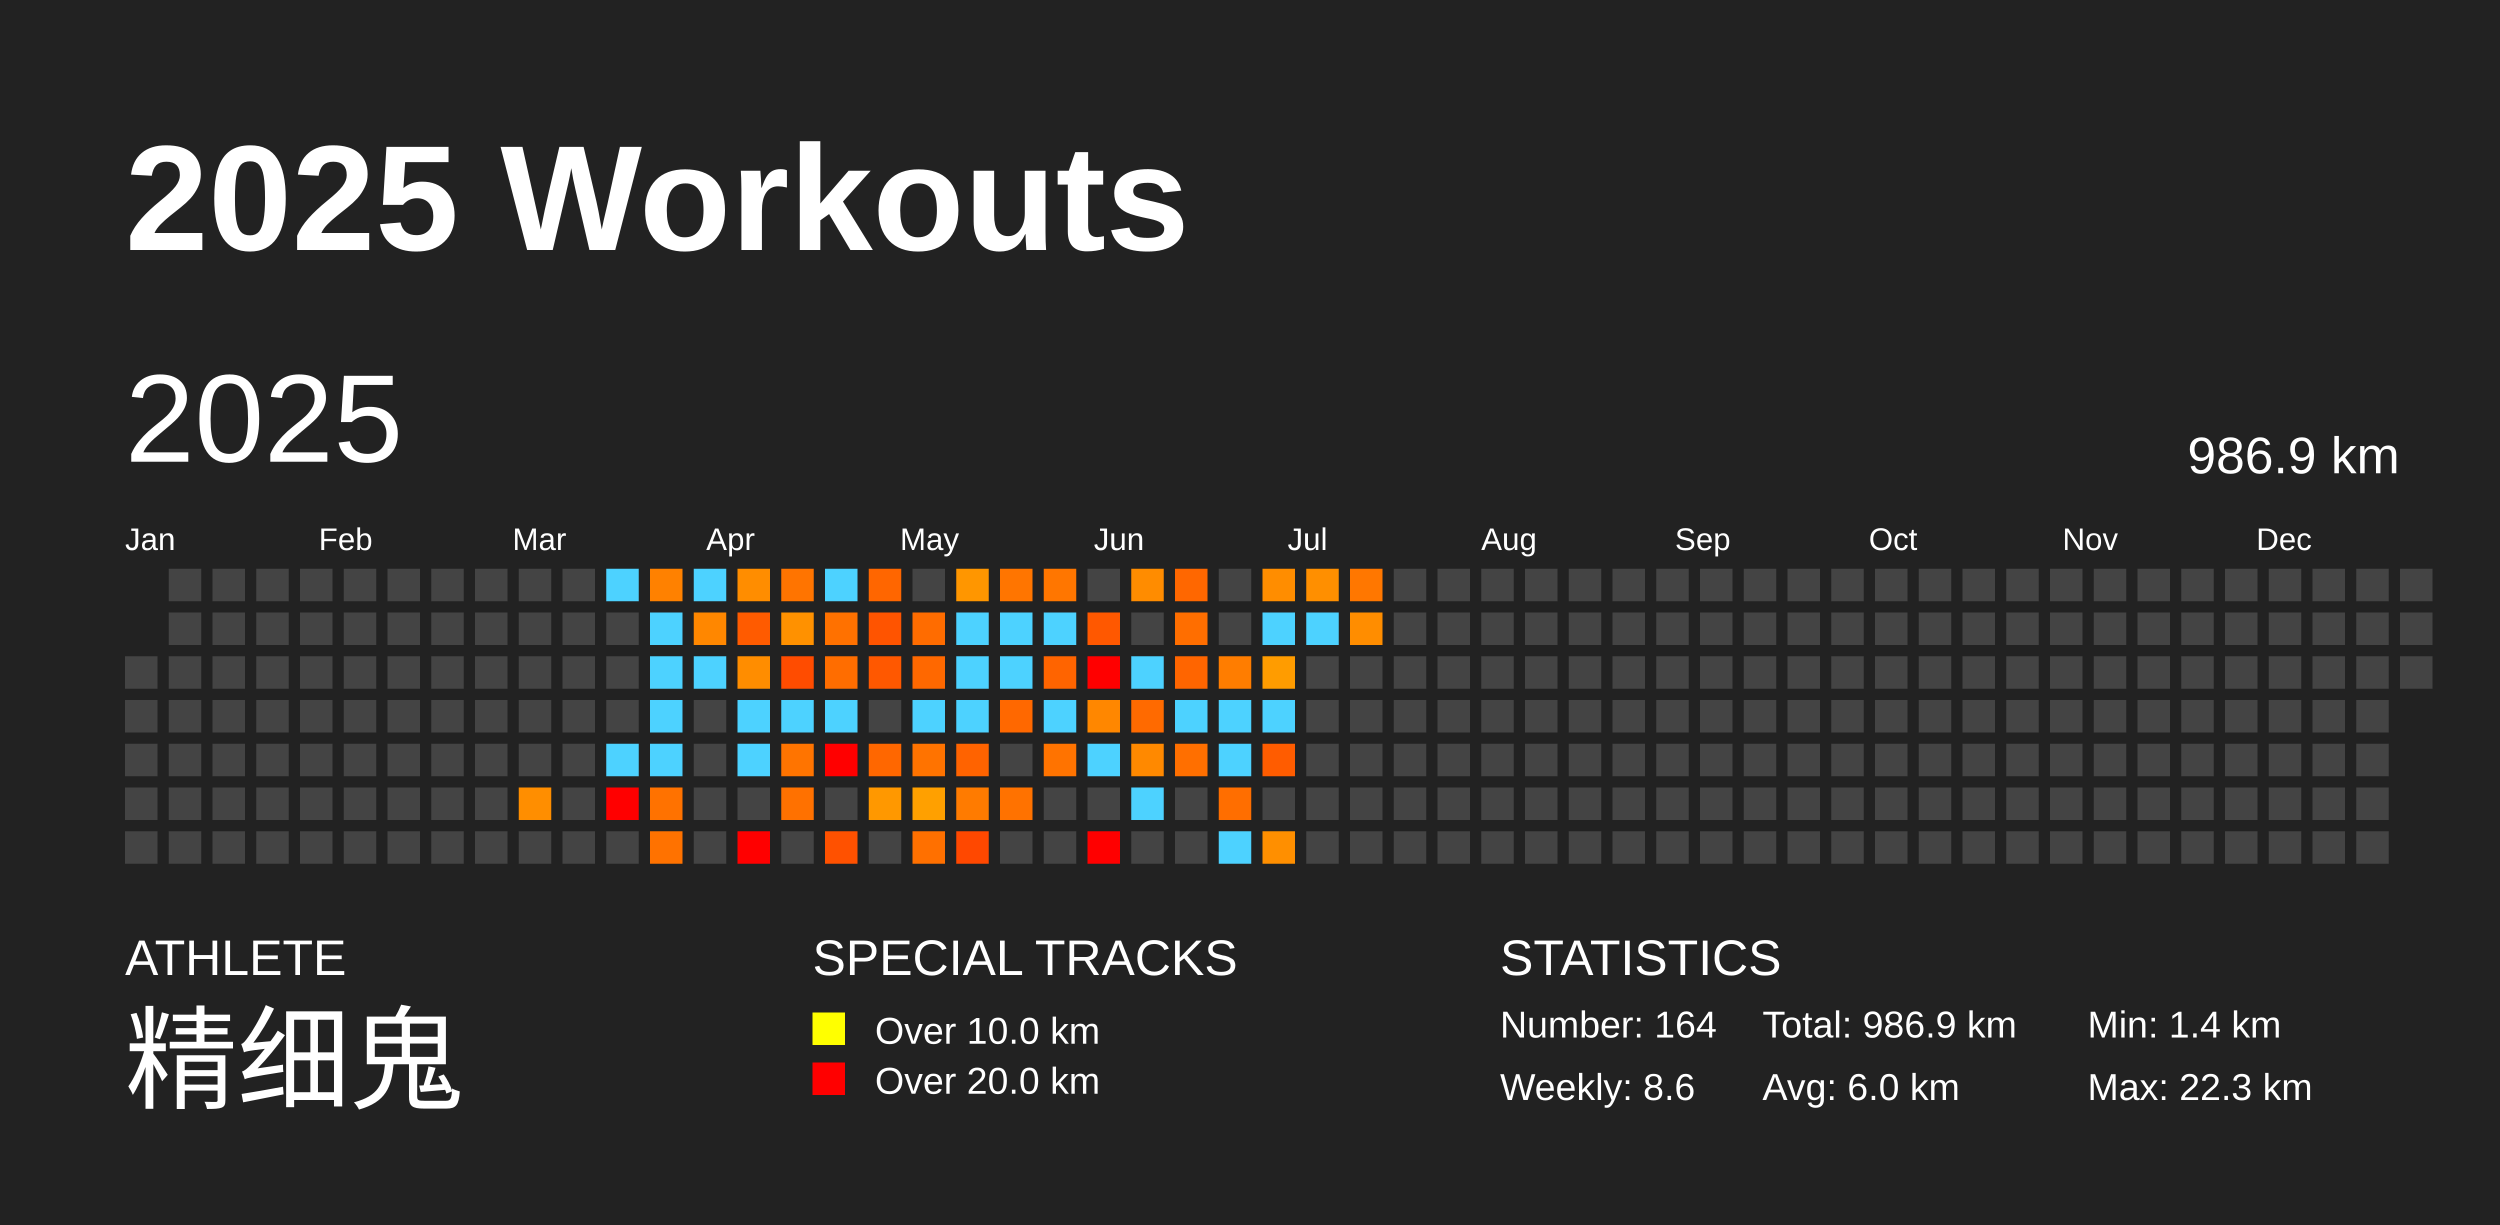
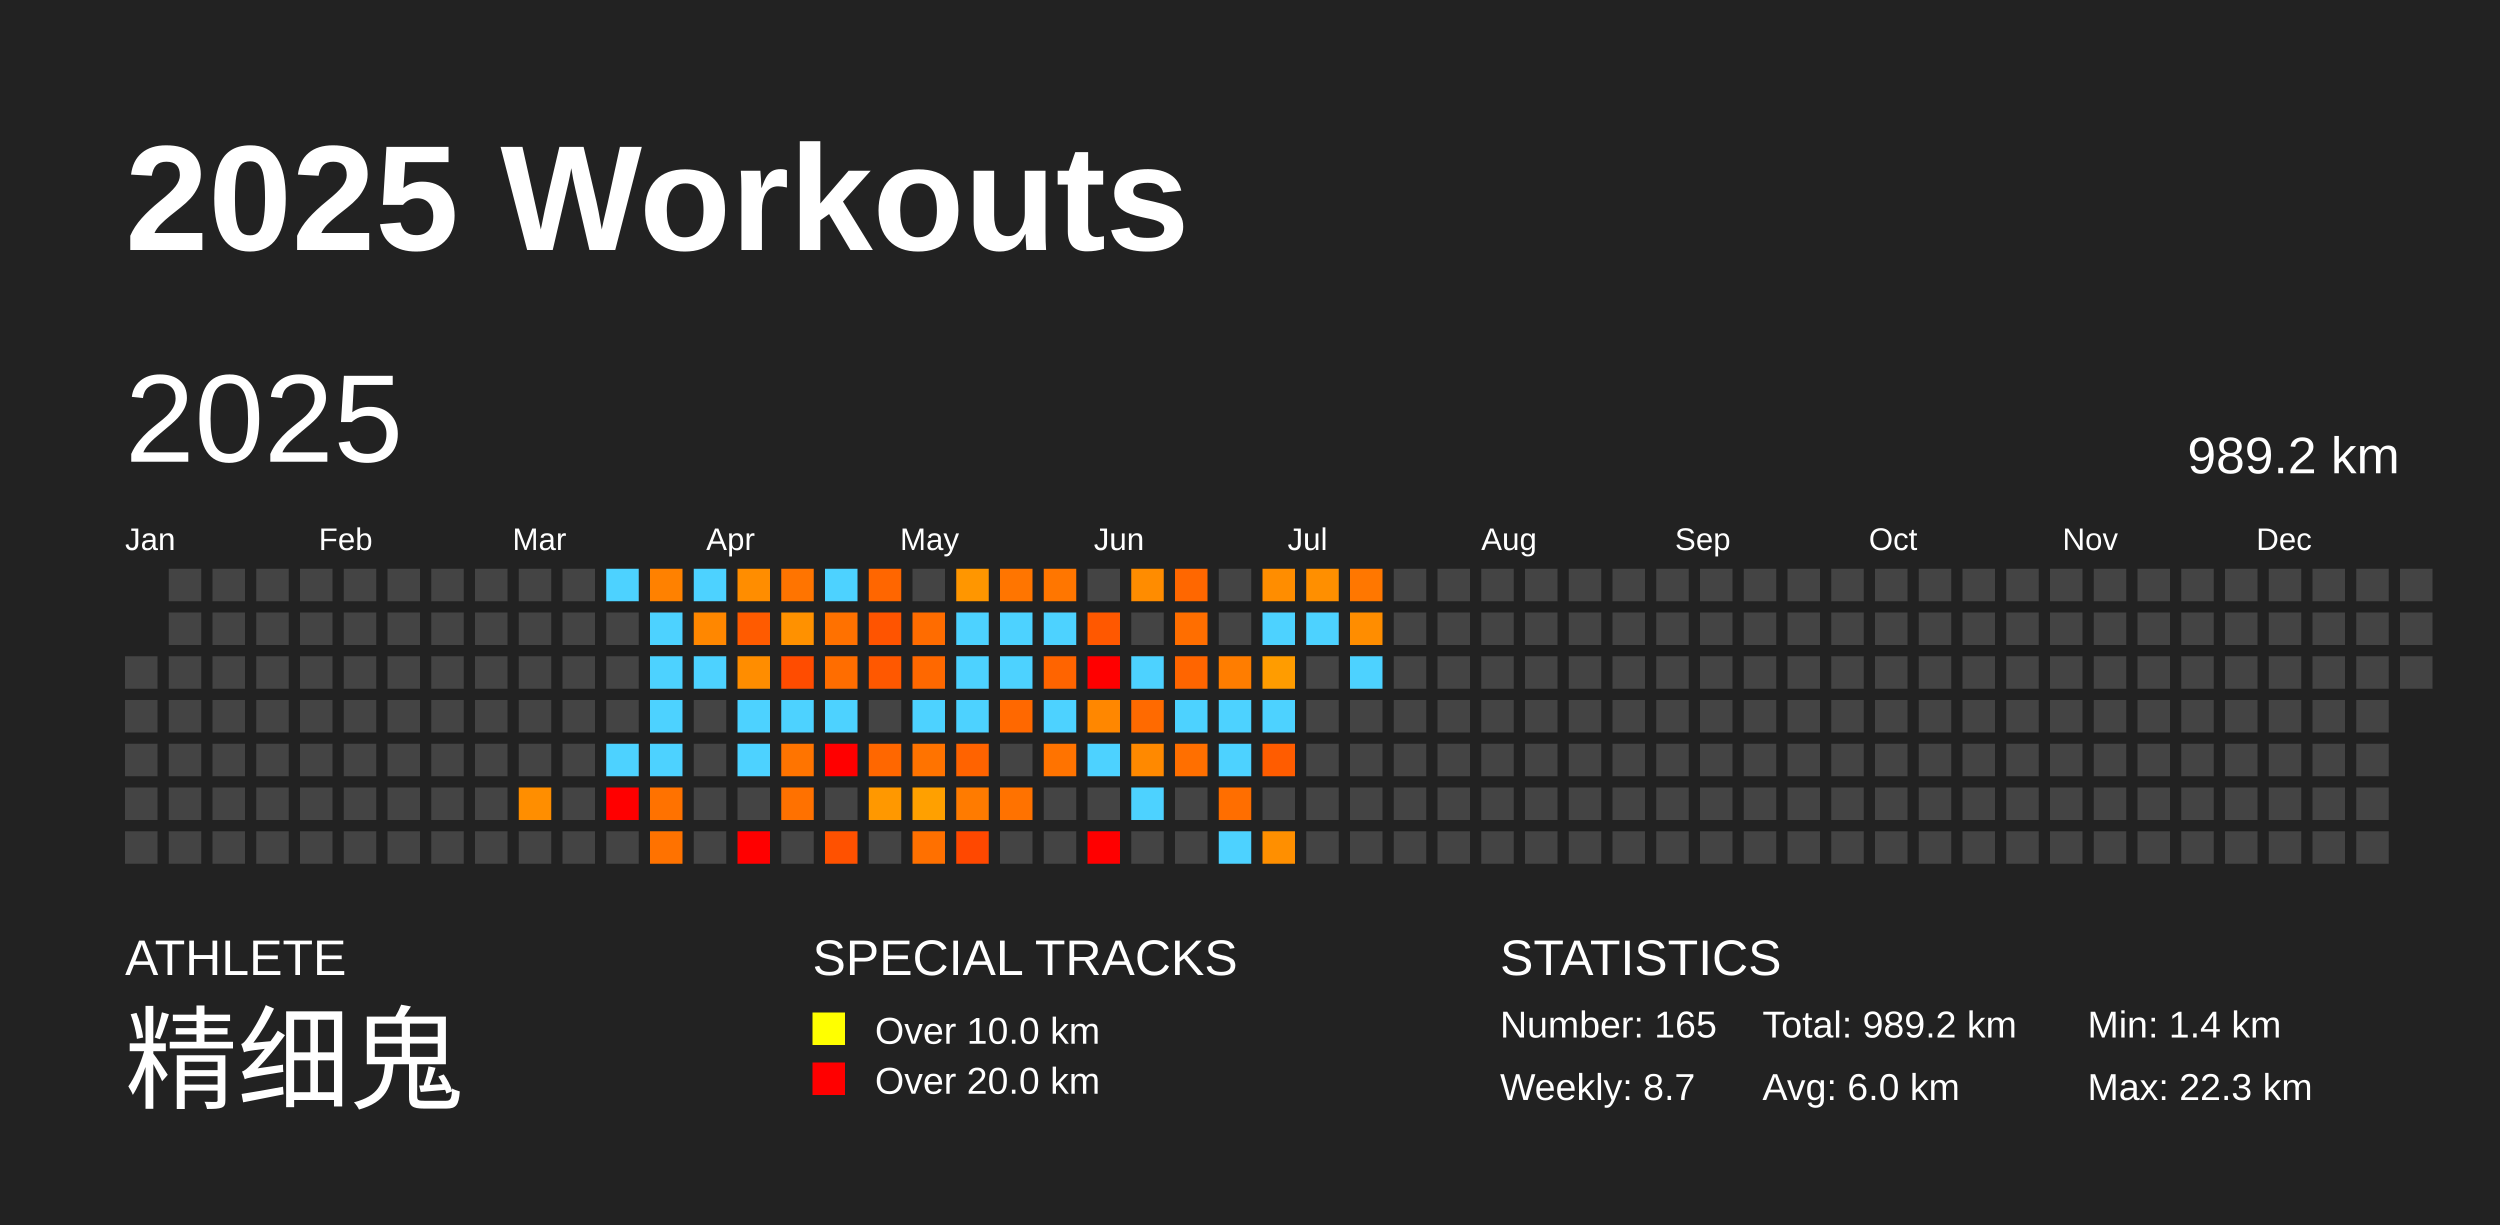
<svg xmlns="http://www.w3.org/2000/svg" baseProfile="full" height="98mm" version="1.1" viewBox="0,0,200,98" width="200mm">
  <defs />
  <rect fill="#222222" height="98" width="200" x="0" y="0" />
  <text fill="#FFFFFF" style="font-size:12px; font-family:Arial; font-weight:bold;" x="10" y="20">2025 Workouts</text>
  <text fill="#FFFFFF" style="font-size:4px; font-family:Arial" x="10" y="78">ATHLETE</text>
  <text fill="#FFFFFF" style="font-size:9px; font-family:Arial" x="10" y="88">精细鬼</text>
  <text fill="#FFFFFF" style="font-size:4px; font-family:Arial" x="65" y="78">SPECIAL TRACKS</text>
  <rect fill="yellow" height="2.6" width="2.6" x="65" y="81" />
  <text fill="#FFFFFF" style="font-size:3px; font-family:Arial" x="70" y="83.5">Over 10.0 km</text>
  <rect fill="red" height="2.6" width="2.6" x="65" y="85" />
  <text fill="#FFFFFF" style="font-size:3px; font-family:Arial" x="70" y="87.5">Over 20.0 km</text>
  <text fill="#FFFFFF" style="font-size:4px; font-family:Arial" x="120" y="78">STATISTICS</text>
-   <text fill="#FFFFFF" style="font-size:3px; font-family:Arial" x="120" y="83">Number: 164</text>
-   <text fill="#FFFFFF" style="font-size:3px; font-family:Arial" x="120" y="88">Weekly: 8.6</text>
-   <text fill="#FFFFFF" style="font-size:3px; font-family:Arial" x="141" y="83">Total: 986.9 km</text>
+   <text fill="#FFFFFF" style="font-size:3px; font-family:Arial" x="120" y="83">Number: 165</text>
+   <text fill="#FFFFFF" style="font-size:3px; font-family:Arial" x="120" y="88">Weekly: 8.7</text>
+   <text fill="#FFFFFF" style="font-size:3px; font-family:Arial" x="141" y="83">Total: 989.2 km</text>
  <text fill="#FFFFFF" style="font-size:3px; font-family:Arial" x="141" y="88">Avg: 6.0 km</text>
  <text fill="#FFFFFF" style="font-size:3px; font-family:Arial" x="167" y="83">Min: 1.4 km</text>
  <text fill="#FFFFFF" style="font-size:3px; font-family:Arial" x="167" y="88">Max: 22.3 km</text>
  <text dominant-baseline="hanging" fill="#FFFFFF" style="font-size:10.0px; font-family:Arial;" x="10" y="30">2025</text>
-   <text dominant-baseline="hanging" fill="#FFFFFF" style="font-size:4.125px; font-family:Arial;" x="175" y="35">986.9 km</text>
+   <text dominant-baseline="hanging" fill="#FFFFFF" style="font-size:4.125px; font-family:Arial;" x="175" y="35">989.2 km</text>
  <text fill="#FFFFFF" style="font-size:2.5px; font-family:Arial" x="10.0" y="44">Jan</text>
  <text fill="#FFFFFF" style="font-size:2.5px; font-family:Arial" x="25.5" y="44">Feb</text>
  <text fill="#FFFFFF" style="font-size:2.5px; font-family:Arial" x="41.0" y="44">Mar</text>
  <text fill="#FFFFFF" style="font-size:2.5px; font-family:Arial" x="56.5" y="44">Apr</text>
  <text fill="#FFFFFF" style="font-size:2.5px; font-family:Arial" x="72.0" y="44">May</text>
  <text fill="#FFFFFF" style="font-size:2.5px; font-family:Arial" x="87.5" y="44">Jun</text>
  <text fill="#FFFFFF" style="font-size:2.5px; font-family:Arial" x="103.0" y="44">Jul</text>
  <text fill="#FFFFFF" style="font-size:2.5px; font-family:Arial" x="118.5" y="44">Aug</text>
  <text fill="#FFFFFF" style="font-size:2.5px; font-family:Arial" x="134.0" y="44">Sep</text>
  <text fill="#FFFFFF" style="font-size:2.5px; font-family:Arial" x="149.5" y="44">Oct</text>
  <text fill="#FFFFFF" style="font-size:2.5px; font-family:Arial" x="165.0" y="44">Nov</text>
  <text fill="#FFFFFF" style="font-size:2.5px; font-family:Arial" x="180.5" y="44">Dec</text>
  <rect fill="#444444" height="2.6" width="2.6" x="10.0" y="52.5" />
  <rect fill="#444444" height="2.6" width="2.6" x="10.0" y="56.0" />
  <rect fill="#444444" height="2.6" width="2.6" x="10.0" y="59.5" />
  <rect fill="#444444" height="2.6" width="2.6" x="10.0" y="63.0" />
  <rect fill="#444444" height="2.6" width="2.6" x="10.0" y="66.5" />
  <rect fill="#444444" height="2.6" width="2.6" x="13.5" y="45.5" />
  <rect fill="#444444" height="2.6" width="2.6" x="13.5" y="49.0" />
  <rect fill="#444444" height="2.6" width="2.6" x="13.5" y="52.5" />
  <rect fill="#444444" height="2.6" width="2.6" x="13.5" y="56.0" />
  <rect fill="#444444" height="2.6" width="2.6" x="13.5" y="59.5" />
  <rect fill="#444444" height="2.6" width="2.6" x="13.5" y="63.0" />
  <rect fill="#444444" height="2.6" width="2.6" x="13.5" y="66.5" />
  <rect fill="#444444" height="2.6" width="2.6" x="17.0" y="45.5" />
  <rect fill="#444444" height="2.6" width="2.6" x="17.0" y="49.0" />
  <rect fill="#444444" height="2.6" width="2.6" x="17.0" y="52.5" />
  <rect fill="#444444" height="2.6" width="2.6" x="17.0" y="56.0" />
  <rect fill="#444444" height="2.6" width="2.6" x="17.0" y="59.5" />
  <rect fill="#444444" height="2.6" width="2.6" x="17.0" y="63.0" />
  <rect fill="#444444" height="2.6" width="2.6" x="17.0" y="66.5" />
  <rect fill="#444444" height="2.6" width="2.6" x="20.5" y="45.5" />
  <rect fill="#444444" height="2.6" width="2.6" x="20.5" y="49.0" />
  <rect fill="#444444" height="2.6" width="2.6" x="20.5" y="52.5" />
  <rect fill="#444444" height="2.6" width="2.6" x="20.5" y="56.0" />
  <rect fill="#444444" height="2.6" width="2.6" x="20.5" y="59.5" />
  <rect fill="#444444" height="2.6" width="2.6" x="20.5" y="63.0" />
  <rect fill="#444444" height="2.6" width="2.6" x="20.5" y="66.5" />
  <rect fill="#444444" height="2.6" width="2.6" x="24.0" y="45.5" />
  <rect fill="#444444" height="2.6" width="2.6" x="24.0" y="49.0" />
  <rect fill="#444444" height="2.6" width="2.6" x="24.0" y="52.5" />
  <rect fill="#444444" height="2.6" width="2.6" x="24.0" y="56.0" />
  <rect fill="#444444" height="2.6" width="2.6" x="24.0" y="59.5" />
  <rect fill="#444444" height="2.6" width="2.6" x="24.0" y="63.0" />
  <rect fill="#444444" height="2.6" width="2.6" x="24.0" y="66.5" />
  <rect fill="#444444" height="2.6" width="2.6" x="27.5" y="45.5" />
  <rect fill="#444444" height="2.6" width="2.6" x="27.5" y="49.0" />
  <rect fill="#444444" height="2.6" width="2.6" x="27.5" y="52.5" />
  <rect fill="#444444" height="2.6" width="2.6" x="27.5" y="56.0" />
  <rect fill="#444444" height="2.6" width="2.6" x="27.5" y="59.5" />
  <rect fill="#444444" height="2.6" width="2.6" x="27.5" y="63.0" />
  <rect fill="#444444" height="2.6" width="2.6" x="27.5" y="66.5" />
  <rect fill="#444444" height="2.6" width="2.6" x="31.0" y="45.5" />
  <rect fill="#444444" height="2.6" width="2.6" x="31.0" y="49.0" />
  <rect fill="#444444" height="2.6" width="2.6" x="31.0" y="52.5" />
  <rect fill="#444444" height="2.6" width="2.6" x="31.0" y="56.0" />
  <rect fill="#444444" height="2.6" width="2.6" x="31.0" y="59.5" />
  <rect fill="#444444" height="2.6" width="2.6" x="31.0" y="63.0" />
  <rect fill="#444444" height="2.6" width="2.6" x="31.0" y="66.5" />
  <rect fill="#444444" height="2.6" width="2.6" x="34.5" y="45.5" />
  <rect fill="#444444" height="2.6" width="2.6" x="34.5" y="49.0" />
  <rect fill="#444444" height="2.6" width="2.6" x="34.5" y="52.5" />
  <rect fill="#444444" height="2.6" width="2.6" x="34.5" y="56.0" />
  <rect fill="#444444" height="2.6" width="2.6" x="34.5" y="59.5" />
  <rect fill="#444444" height="2.6" width="2.6" x="34.5" y="63.0" />
  <rect fill="#444444" height="2.6" width="2.6" x="34.5" y="66.5" />
  <rect fill="#444444" height="2.6" width="2.6" x="38.0" y="45.5" />
  <rect fill="#444444" height="2.6" width="2.6" x="38.0" y="49.0" />
  <rect fill="#444444" height="2.6" width="2.6" x="38.0" y="52.5" />
  <rect fill="#444444" height="2.6" width="2.6" x="38.0" y="56.0" />
  <rect fill="#444444" height="2.6" width="2.6" x="38.0" y="59.5" />
  <rect fill="#444444" height="2.6" width="2.6" x="38.0" y="63.0" />
  <rect fill="#444444" height="2.6" width="2.6" x="38.0" y="66.5" />
  <rect fill="#444444" height="2.6" width="2.6" x="41.5" y="45.5" />
  <rect fill="#444444" height="2.6" width="2.6" x="41.5" y="49.0" />
  <rect fill="#444444" height="2.6" width="2.6" x="41.5" y="52.5" />
  <rect fill="#444444" height="2.6" width="2.6" x="41.5" y="56.0" />
  <rect fill="#444444" height="2.6" width="2.6" x="41.5" y="59.5" />
  <rect fill="#ff8e00" height="2.6" width="2.6" x="41.5" y="63.0" />
  <rect fill="#444444" height="2.6" width="2.6" x="41.5" y="66.5" />
  <rect fill="#444444" height="2.6" width="2.6" x="45.0" y="45.5" />
  <rect fill="#444444" height="2.6" width="2.6" x="45.0" y="49.0" />
  <rect fill="#444444" height="2.6" width="2.6" x="45.0" y="52.5" />
  <rect fill="#444444" height="2.6" width="2.6" x="45.0" y="56.0" />
  <rect fill="#444444" height="2.6" width="2.6" x="45.0" y="59.5" />
  <rect fill="#444444" height="2.6" width="2.6" x="45.0" y="63.0" />
  <rect fill="#444444" height="2.6" width="2.6" x="45.0" y="66.5" />
  <rect fill="#4dd2ff" height="2.6" width="2.6" x="48.5" y="45.5" />
  <rect fill="#444444" height="2.6" width="2.6" x="48.5" y="49.0" />
  <rect fill="#444444" height="2.6" width="2.6" x="48.5" y="52.5" />
  <rect fill="#444444" height="2.6" width="2.6" x="48.5" y="56.0" />
  <rect fill="#4dd2ff" height="2.6" width="2.6" x="48.5" y="59.5" />
  <rect fill="red" height="2.6" width="2.6" x="48.5" y="63.0" />
  <rect fill="#444444" height="2.6" width="2.6" x="48.5" y="66.5" />
  <rect fill="#ff8100" height="2.6" width="2.6" x="52.0" y="45.5" />
  <rect fill="#4dd2ff" height="2.6" width="2.6" x="52.0" y="49.0" />
  <rect fill="#4dd2ff" height="2.6" width="2.6" x="52.0" y="52.5" />
  <rect fill="#4dd2ff" height="2.6" width="2.6" x="52.0" y="56.0" />
  <rect fill="#4dd2ff" height="2.6" width="2.6" x="52.0" y="59.5" />
  <rect fill="#ff7200" height="2.6" width="2.6" x="52.0" y="63.0" />
  <rect fill="#ff7200" height="2.6" width="2.6" x="52.0" y="66.5" />
  <rect fill="#4dd2ff" height="2.6" width="2.6" x="55.5" y="45.5" />
  <rect fill="#ff8700" height="2.6" width="2.6" x="55.5" y="49.0" />
  <rect fill="#4dd2ff" height="2.6" width="2.6" x="55.5" y="52.5" />
  <rect fill="#444444" height="2.6" width="2.6" x="55.5" y="56.0" />
  <rect fill="#444444" height="2.6" width="2.6" x="55.5" y="59.5" />
  <rect fill="#444444" height="2.6" width="2.6" x="55.5" y="63.0" />
  <rect fill="#444444" height="2.6" width="2.6" x="55.5" y="66.5" />
  <rect fill="#ff8d00" height="2.6" width="2.6" x="59.0" y="45.5" />
  <rect fill="#ff5b00" height="2.6" width="2.6" x="59.0" y="49.0" />
  <rect fill="#ff8d00" height="2.6" width="2.6" x="59.0" y="52.5" />
  <rect fill="#4dd2ff" height="2.6" width="2.6" x="59.0" y="56.0" />
  <rect fill="#4dd2ff" height="2.6" width="2.6" x="59.0" y="59.5" />
  <rect fill="#444444" height="2.6" width="2.6" x="59.0" y="63.0" />
  <rect fill="red" height="2.6" width="2.6" x="59.0" y="66.5" />
  <rect fill="#ff7400" height="2.6" width="2.6" x="62.5" y="45.5" />
  <rect fill="#ff9100" height="2.6" width="2.6" x="62.5" y="49.0" />
  <rect fill="#ff4c00" height="2.6" width="2.6" x="62.5" y="52.5" />
  <rect fill="#4dd2ff" height="2.6" width="2.6" x="62.5" y="56.0" />
  <rect fill="#ff7400" height="2.6" width="2.6" x="62.5" y="59.5" />
  <rect fill="#ff7100" height="2.6" width="2.6" x="62.5" y="63.0" />
  <rect fill="#444444" height="2.6" width="2.6" x="62.5" y="66.5" />
  <rect fill="#4dd2ff" height="2.6" width="2.6" x="66.0" y="45.5" />
  <rect fill="#ff7100" height="2.6" width="2.6" x="66.0" y="49.0" />
  <rect fill="#ff6d00" height="2.6" width="2.6" x="66.0" y="52.5" />
  <rect fill="#4dd2ff" height="2.6" width="2.6" x="66.0" y="56.0" />
  <rect fill="red" height="2.6" width="2.6" x="66.0" y="59.5" />
  <rect fill="#444444" height="2.6" width="2.6" x="66.0" y="63.0" />
  <rect fill="#ff5100" height="2.6" width="2.6" x="66.0" y="66.5" />
  <rect fill="#ff6600" height="2.6" width="2.6" x="69.5" y="45.5" />
  <rect fill="#ff5400" height="2.6" width="2.6" x="69.5" y="49.0" />
  <rect fill="#ff5800" height="2.6" width="2.6" x="69.5" y="52.5" />
  <rect fill="#444444" height="2.6" width="2.6" x="69.5" y="56.0" />
  <rect fill="#ff6700" height="2.6" width="2.6" x="69.5" y="59.5" />
  <rect fill="#ff9800" height="2.6" width="2.6" x="69.5" y="63.0" />
  <rect fill="#444444" height="2.6" width="2.6" x="69.5" y="66.5" />
  <rect fill="#444444" height="2.6" width="2.6" x="73.0" y="45.5" />
  <rect fill="#ff6c00" height="2.6" width="2.6" x="73.0" y="49.0" />
  <rect fill="#ff6800" height="2.6" width="2.6" x="73.0" y="52.5" />
  <rect fill="#4dd2ff" height="2.6" width="2.6" x="73.0" y="56.0" />
  <rect fill="#ff7300" height="2.6" width="2.6" x="73.0" y="59.5" />
  <rect fill="#ffa000" height="2.6" width="2.6" x="73.0" y="63.0" />
  <rect fill="#ff7000" height="2.6" width="2.6" x="73.0" y="66.5" />
  <rect fill="#ff9600" height="2.6" width="2.6" x="76.5" y="45.5" />
  <rect fill="#4dd2ff" height="2.6" width="2.6" x="76.5" y="49.0" />
  <rect fill="#4dd2ff" height="2.6" width="2.6" x="76.5" y="52.5" />
  <rect fill="#4dd2ff" height="2.6" width="2.6" x="76.5" y="56.0" />
  <rect fill="#ff6300" height="2.6" width="2.6" x="76.5" y="59.5" />
  <rect fill="#ff7b00" height="2.6" width="2.6" x="76.5" y="63.0" />
  <rect fill="#ff4800" height="2.6" width="2.6" x="76.5" y="66.5" />
  <rect fill="#ff7500" height="2.6" width="2.6" x="80.0" y="45.5" />
  <rect fill="#4dd2ff" height="2.6" width="2.6" x="80.0" y="49.0" />
  <rect fill="#4dd2ff" height="2.6" width="2.6" x="80.0" y="52.5" />
  <rect fill="#ff6800" height="2.6" width="2.6" x="80.0" y="56.0" />
  <rect fill="#444444" height="2.6" width="2.6" x="80.0" y="59.5" />
  <rect fill="#ff7200" height="2.6" width="2.6" x="80.0" y="63.0" />
  <rect fill="#444444" height="2.6" width="2.6" x="80.0" y="66.5" />
  <rect fill="#ff7600" height="2.6" width="2.6" x="83.5" y="45.5" />
  <rect fill="#4dd2ff" height="2.6" width="2.6" x="83.5" y="49.0" />
  <rect fill="#ff6400" height="2.6" width="2.6" x="83.5" y="52.5" />
  <rect fill="#4dd2ff" height="2.6" width="2.6" x="83.5" y="56.0" />
  <rect fill="#ff7300" height="2.6" width="2.6" x="83.5" y="59.5" />
  <rect fill="#444444" height="2.6" width="2.6" x="83.5" y="63.0" />
  <rect fill="#444444" height="2.6" width="2.6" x="83.5" y="66.5" />
  <rect fill="#444444" height="2.6" width="2.6" x="87.0" y="45.5" />
  <rect fill="#ff5800" height="2.6" width="2.6" x="87.0" y="49.0" />
  <rect fill="red" height="2.6" width="2.6" x="87.0" y="52.5" />
  <rect fill="#ff8700" height="2.6" width="2.6" x="87.0" y="56.0" />
  <rect fill="#4dd2ff" height="2.6" width="2.6" x="87.0" y="59.5" />
  <rect fill="#444444" height="2.6" width="2.6" x="87.0" y="63.0" />
  <rect fill="red" height="2.6" width="2.6" x="87.0" y="66.5" />
  <rect fill="#ff8c00" height="2.6" width="2.6" x="90.5" y="45.5" />
  <rect fill="#444444" height="2.6" width="2.6" x="90.5" y="49.0" />
  <rect fill="#4dd2ff" height="2.6" width="2.6" x="90.5" y="52.5" />
  <rect fill="#ff6a00" height="2.6" width="2.6" x="90.5" y="56.0" />
  <rect fill="#ff8900" height="2.6" width="2.6" x="90.5" y="59.5" />
  <rect fill="#4dd2ff" height="2.6" width="2.6" x="90.5" y="63.0" />
  <rect fill="#444444" height="2.6" width="2.6" x="90.5" y="66.5" />
  <rect fill="#ff6700" height="2.6" width="2.6" x="94.0" y="45.5" />
  <rect fill="#ff6e00" height="2.6" width="2.6" x="94.0" y="49.0" />
  <rect fill="#ff6500" height="2.6" width="2.6" x="94.0" y="52.5" />
  <rect fill="#4dd2ff" height="2.6" width="2.6" x="94.0" y="56.0" />
  <rect fill="#ff6f00" height="2.6" width="2.6" x="94.0" y="59.5" />
  <rect fill="#444444" height="2.6" width="2.6" x="94.0" y="63.0" />
  <rect fill="#444444" height="2.6" width="2.6" x="94.0" y="66.5" />
  <rect fill="#444444" height="2.6" width="2.6" x="97.5" y="45.5" />
  <rect fill="#444444" height="2.6" width="2.6" x="97.5" y="49.0" />
  <rect fill="#ff7d00" height="2.6" width="2.6" x="97.5" y="52.5" />
  <rect fill="#4dd2ff" height="2.6" width="2.6" x="97.5" y="56.0" />
  <rect fill="#4dd2ff" height="2.6" width="2.6" x="97.5" y="59.5" />
  <rect fill="#ff6e00" height="2.6" width="2.6" x="97.5" y="63.0" />
  <rect fill="#4dd2ff" height="2.6" width="2.6" x="97.5" y="66.5" />
  <rect fill="#ff8d00" height="2.6" width="2.6" x="101.0" y="45.5" />
  <rect fill="#4dd2ff" height="2.6" width="2.6" x="101.0" y="49.0" />
  <rect fill="#ff9c00" height="2.6" width="2.6" x="101.0" y="52.5" />
  <rect fill="#4dd2ff" height="2.6" width="2.6" x="101.0" y="56.0" />
  <rect fill="#ff5c00" height="2.6" width="2.6" x="101.0" y="59.5" />
  <rect fill="#444444" height="2.6" width="2.6" x="101.0" y="63.0" />
  <rect fill="#ff8f00" height="2.6" width="2.6" x="101.0" y="66.5" />
  <rect fill="#ff8f00" height="2.6" width="2.6" x="104.5" y="45.5" />
  <rect fill="#4dd2ff" height="2.6" width="2.6" x="104.5" y="49.0" />
  <rect fill="#444444" height="2.6" width="2.6" x="104.5" y="52.5" />
  <rect fill="#444444" height="2.6" width="2.6" x="104.5" y="56.0" />
  <rect fill="#444444" height="2.6" width="2.6" x="104.5" y="59.5" />
  <rect fill="#444444" height="2.6" width="2.6" x="104.5" y="63.0" />
  <rect fill="#444444" height="2.6" width="2.6" x="104.5" y="66.5" />
  <rect fill="#ff7700" height="2.6" width="2.6" x="108.0" y="45.5" />
  <rect fill="#ff8d00" height="2.6" width="2.6" x="108.0" y="49.0" />
-   <rect fill="#444444" height="2.6" width="2.6" x="108.0" y="52.5" />
+   <rect fill="#4dd2ff" height="2.6" width="2.6" x="108.0" y="52.5" />
  <rect fill="#444444" height="2.6" width="2.6" x="108.0" y="56.0" />
  <rect fill="#444444" height="2.6" width="2.6" x="108.0" y="59.5" />
  <rect fill="#444444" height="2.6" width="2.6" x="108.0" y="63.0" />
  <rect fill="#444444" height="2.6" width="2.6" x="108.0" y="66.5" />
  <rect fill="#444444" height="2.6" width="2.6" x="111.5" y="45.5" />
  <rect fill="#444444" height="2.6" width="2.6" x="111.5" y="49.0" />
  <rect fill="#444444" height="2.6" width="2.6" x="111.5" y="52.5" />
  <rect fill="#444444" height="2.6" width="2.6" x="111.5" y="56.0" />
  <rect fill="#444444" height="2.6" width="2.6" x="111.5" y="59.5" />
  <rect fill="#444444" height="2.6" width="2.6" x="111.5" y="63.0" />
  <rect fill="#444444" height="2.6" width="2.6" x="111.5" y="66.5" />
  <rect fill="#444444" height="2.6" width="2.6" x="115.0" y="45.5" />
  <rect fill="#444444" height="2.6" width="2.6" x="115.0" y="49.0" />
  <rect fill="#444444" height="2.6" width="2.6" x="115.0" y="52.5" />
  <rect fill="#444444" height="2.6" width="2.6" x="115.0" y="56.0" />
  <rect fill="#444444" height="2.6" width="2.6" x="115.0" y="59.5" />
  <rect fill="#444444" height="2.6" width="2.6" x="115.0" y="63.0" />
  <rect fill="#444444" height="2.6" width="2.6" x="115.0" y="66.5" />
  <rect fill="#444444" height="2.6" width="2.6" x="118.5" y="45.5" />
  <rect fill="#444444" height="2.6" width="2.6" x="118.5" y="49.0" />
  <rect fill="#444444" height="2.6" width="2.6" x="118.5" y="52.5" />
  <rect fill="#444444" height="2.6" width="2.6" x="118.5" y="56.0" />
  <rect fill="#444444" height="2.6" width="2.6" x="118.5" y="59.5" />
  <rect fill="#444444" height="2.6" width="2.6" x="118.5" y="63.0" />
  <rect fill="#444444" height="2.6" width="2.6" x="118.5" y="66.5" />
  <rect fill="#444444" height="2.6" width="2.6" x="122.0" y="45.5" />
  <rect fill="#444444" height="2.6" width="2.6" x="122.0" y="49.0" />
  <rect fill="#444444" height="2.6" width="2.6" x="122.0" y="52.5" />
  <rect fill="#444444" height="2.6" width="2.6" x="122.0" y="56.0" />
  <rect fill="#444444" height="2.6" width="2.6" x="122.0" y="59.5" />
  <rect fill="#444444" height="2.6" width="2.6" x="122.0" y="63.0" />
  <rect fill="#444444" height="2.6" width="2.6" x="122.0" y="66.5" />
  <rect fill="#444444" height="2.6" width="2.6" x="125.5" y="45.5" />
  <rect fill="#444444" height="2.6" width="2.6" x="125.5" y="49.0" />
  <rect fill="#444444" height="2.6" width="2.6" x="125.5" y="52.5" />
  <rect fill="#444444" height="2.6" width="2.6" x="125.5" y="56.0" />
  <rect fill="#444444" height="2.6" width="2.6" x="125.5" y="59.5" />
  <rect fill="#444444" height="2.6" width="2.6" x="125.5" y="63.0" />
  <rect fill="#444444" height="2.6" width="2.6" x="125.5" y="66.5" />
  <rect fill="#444444" height="2.6" width="2.6" x="129.0" y="45.5" />
  <rect fill="#444444" height="2.6" width="2.6" x="129.0" y="49.0" />
  <rect fill="#444444" height="2.6" width="2.6" x="129.0" y="52.5" />
  <rect fill="#444444" height="2.6" width="2.6" x="129.0" y="56.0" />
  <rect fill="#444444" height="2.6" width="2.6" x="129.0" y="59.5" />
  <rect fill="#444444" height="2.6" width="2.6" x="129.0" y="63.0" />
  <rect fill="#444444" height="2.6" width="2.6" x="129.0" y="66.5" />
  <rect fill="#444444" height="2.6" width="2.6" x="132.5" y="45.5" />
  <rect fill="#444444" height="2.6" width="2.6" x="132.5" y="49.0" />
  <rect fill="#444444" height="2.6" width="2.6" x="132.5" y="52.5" />
  <rect fill="#444444" height="2.6" width="2.6" x="132.5" y="56.0" />
  <rect fill="#444444" height="2.6" width="2.6" x="132.5" y="59.5" />
  <rect fill="#444444" height="2.6" width="2.6" x="132.5" y="63.0" />
  <rect fill="#444444" height="2.6" width="2.6" x="132.5" y="66.5" />
  <rect fill="#444444" height="2.6" width="2.6" x="136.0" y="45.5" />
  <rect fill="#444444" height="2.6" width="2.6" x="136.0" y="49.0" />
  <rect fill="#444444" height="2.6" width="2.6" x="136.0" y="52.5" />
  <rect fill="#444444" height="2.6" width="2.6" x="136.0" y="56.0" />
  <rect fill="#444444" height="2.6" width="2.6" x="136.0" y="59.5" />
  <rect fill="#444444" height="2.6" width="2.6" x="136.0" y="63.0" />
  <rect fill="#444444" height="2.6" width="2.6" x="136.0" y="66.5" />
  <rect fill="#444444" height="2.6" width="2.6" x="139.5" y="45.5" />
  <rect fill="#444444" height="2.6" width="2.6" x="139.5" y="49.0" />
  <rect fill="#444444" height="2.6" width="2.6" x="139.5" y="52.5" />
  <rect fill="#444444" height="2.6" width="2.6" x="139.5" y="56.0" />
  <rect fill="#444444" height="2.6" width="2.6" x="139.5" y="59.5" />
  <rect fill="#444444" height="2.6" width="2.6" x="139.5" y="63.0" />
  <rect fill="#444444" height="2.6" width="2.6" x="139.5" y="66.5" />
  <rect fill="#444444" height="2.6" width="2.6" x="143.0" y="45.5" />
  <rect fill="#444444" height="2.6" width="2.6" x="143.0" y="49.0" />
  <rect fill="#444444" height="2.6" width="2.6" x="143.0" y="52.5" />
  <rect fill="#444444" height="2.6" width="2.6" x="143.0" y="56.0" />
  <rect fill="#444444" height="2.6" width="2.6" x="143.0" y="59.5" />
  <rect fill="#444444" height="2.6" width="2.6" x="143.0" y="63.0" />
  <rect fill="#444444" height="2.6" width="2.6" x="143.0" y="66.5" />
  <rect fill="#444444" height="2.6" width="2.6" x="146.5" y="45.5" />
  <rect fill="#444444" height="2.6" width="2.6" x="146.5" y="49.0" />
  <rect fill="#444444" height="2.6" width="2.6" x="146.5" y="52.5" />
  <rect fill="#444444" height="2.6" width="2.6" x="146.5" y="56.0" />
  <rect fill="#444444" height="2.6" width="2.6" x="146.5" y="59.5" />
  <rect fill="#444444" height="2.6" width="2.6" x="146.5" y="63.0" />
  <rect fill="#444444" height="2.6" width="2.6" x="146.5" y="66.5" />
  <rect fill="#444444" height="2.6" width="2.6" x="150.0" y="45.5" />
  <rect fill="#444444" height="2.6" width="2.6" x="150.0" y="49.0" />
  <rect fill="#444444" height="2.6" width="2.6" x="150.0" y="52.5" />
  <rect fill="#444444" height="2.6" width="2.6" x="150.0" y="56.0" />
  <rect fill="#444444" height="2.6" width="2.6" x="150.0" y="59.5" />
  <rect fill="#444444" height="2.6" width="2.6" x="150.0" y="63.0" />
  <rect fill="#444444" height="2.6" width="2.6" x="150.0" y="66.5" />
  <rect fill="#444444" height="2.6" width="2.6" x="153.5" y="45.5" />
  <rect fill="#444444" height="2.6" width="2.6" x="153.5" y="49.0" />
  <rect fill="#444444" height="2.6" width="2.6" x="153.5" y="52.5" />
  <rect fill="#444444" height="2.6" width="2.6" x="153.5" y="56.0" />
  <rect fill="#444444" height="2.6" width="2.6" x="153.5" y="59.5" />
  <rect fill="#444444" height="2.6" width="2.6" x="153.5" y="63.0" />
  <rect fill="#444444" height="2.6" width="2.6" x="153.5" y="66.5" />
  <rect fill="#444444" height="2.6" width="2.6" x="157.0" y="45.5" />
  <rect fill="#444444" height="2.6" width="2.6" x="157.0" y="49.0" />
  <rect fill="#444444" height="2.6" width="2.6" x="157.0" y="52.5" />
  <rect fill="#444444" height="2.6" width="2.6" x="157.0" y="56.0" />
  <rect fill="#444444" height="2.6" width="2.6" x="157.0" y="59.5" />
  <rect fill="#444444" height="2.6" width="2.6" x="157.0" y="63.0" />
  <rect fill="#444444" height="2.6" width="2.6" x="157.0" y="66.5" />
  <rect fill="#444444" height="2.6" width="2.6" x="160.5" y="45.5" />
  <rect fill="#444444" height="2.6" width="2.6" x="160.5" y="49.0" />
  <rect fill="#444444" height="2.6" width="2.6" x="160.5" y="52.5" />
  <rect fill="#444444" height="2.6" width="2.6" x="160.5" y="56.0" />
  <rect fill="#444444" height="2.6" width="2.6" x="160.5" y="59.5" />
  <rect fill="#444444" height="2.6" width="2.6" x="160.5" y="63.0" />
  <rect fill="#444444" height="2.6" width="2.6" x="160.5" y="66.5" />
  <rect fill="#444444" height="2.6" width="2.6" x="164.0" y="45.5" />
  <rect fill="#444444" height="2.6" width="2.6" x="164.0" y="49.0" />
  <rect fill="#444444" height="2.6" width="2.6" x="164.0" y="52.5" />
  <rect fill="#444444" height="2.6" width="2.6" x="164.0" y="56.0" />
  <rect fill="#444444" height="2.6" width="2.6" x="164.0" y="59.5" />
  <rect fill="#444444" height="2.6" width="2.6" x="164.0" y="63.0" />
  <rect fill="#444444" height="2.6" width="2.6" x="164.0" y="66.5" />
  <rect fill="#444444" height="2.6" width="2.6" x="167.5" y="45.5" />
  <rect fill="#444444" height="2.6" width="2.6" x="167.5" y="49.0" />
  <rect fill="#444444" height="2.6" width="2.6" x="167.5" y="52.5" />
  <rect fill="#444444" height="2.6" width="2.6" x="167.5" y="56.0" />
  <rect fill="#444444" height="2.6" width="2.6" x="167.5" y="59.5" />
  <rect fill="#444444" height="2.6" width="2.6" x="167.5" y="63.0" />
  <rect fill="#444444" height="2.6" width="2.6" x="167.5" y="66.5" />
  <rect fill="#444444" height="2.6" width="2.6" x="171.0" y="45.5" />
  <rect fill="#444444" height="2.6" width="2.6" x="171.0" y="49.0" />
  <rect fill="#444444" height="2.6" width="2.6" x="171.0" y="52.5" />
  <rect fill="#444444" height="2.6" width="2.6" x="171.0" y="56.0" />
  <rect fill="#444444" height="2.6" width="2.6" x="171.0" y="59.5" />
  <rect fill="#444444" height="2.6" width="2.6" x="171.0" y="63.0" />
  <rect fill="#444444" height="2.6" width="2.6" x="171.0" y="66.5" />
  <rect fill="#444444" height="2.6" width="2.6" x="174.5" y="45.5" />
  <rect fill="#444444" height="2.6" width="2.6" x="174.5" y="49.0" />
  <rect fill="#444444" height="2.6" width="2.6" x="174.5" y="52.5" />
  <rect fill="#444444" height="2.6" width="2.6" x="174.5" y="56.0" />
  <rect fill="#444444" height="2.6" width="2.6" x="174.5" y="59.5" />
  <rect fill="#444444" height="2.6" width="2.6" x="174.5" y="63.0" />
  <rect fill="#444444" height="2.6" width="2.6" x="174.5" y="66.5" />
  <rect fill="#444444" height="2.6" width="2.6" x="178.0" y="45.5" />
  <rect fill="#444444" height="2.6" width="2.6" x="178.0" y="49.0" />
  <rect fill="#444444" height="2.6" width="2.6" x="178.0" y="52.5" />
  <rect fill="#444444" height="2.6" width="2.6" x="178.0" y="56.0" />
  <rect fill="#444444" height="2.6" width="2.6" x="178.0" y="59.5" />
  <rect fill="#444444" height="2.6" width="2.6" x="178.0" y="63.0" />
  <rect fill="#444444" height="2.6" width="2.6" x="178.0" y="66.5" />
  <rect fill="#444444" height="2.6" width="2.6" x="181.5" y="45.5" />
  <rect fill="#444444" height="2.6" width="2.6" x="181.5" y="49.0" />
  <rect fill="#444444" height="2.6" width="2.6" x="181.5" y="52.5" />
  <rect fill="#444444" height="2.6" width="2.6" x="181.5" y="56.0" />
  <rect fill="#444444" height="2.6" width="2.6" x="181.5" y="59.5" />
  <rect fill="#444444" height="2.6" width="2.6" x="181.5" y="63.0" />
  <rect fill="#444444" height="2.6" width="2.6" x="181.5" y="66.5" />
  <rect fill="#444444" height="2.6" width="2.6" x="185.0" y="45.5" />
  <rect fill="#444444" height="2.6" width="2.6" x="185.0" y="49.0" />
  <rect fill="#444444" height="2.6" width="2.6" x="185.0" y="52.5" />
  <rect fill="#444444" height="2.6" width="2.6" x="185.0" y="56.0" />
  <rect fill="#444444" height="2.6" width="2.6" x="185.0" y="59.5" />
  <rect fill="#444444" height="2.6" width="2.6" x="185.0" y="63.0" />
  <rect fill="#444444" height="2.6" width="2.6" x="185.0" y="66.5" />
  <rect fill="#444444" height="2.6" width="2.6" x="188.5" y="45.5" />
  <rect fill="#444444" height="2.6" width="2.6" x="188.5" y="49.0" />
  <rect fill="#444444" height="2.6" width="2.6" x="188.5" y="52.5" />
  <rect fill="#444444" height="2.6" width="2.6" x="188.5" y="56.0" />
  <rect fill="#444444" height="2.6" width="2.6" x="188.5" y="59.5" />
  <rect fill="#444444" height="2.6" width="2.6" x="188.5" y="63.0" />
  <rect fill="#444444" height="2.6" width="2.6" x="188.5" y="66.5" />
  <rect fill="#444444" height="2.6" width="2.6" x="192.0" y="45.5" />
  <rect fill="#444444" height="2.6" width="2.6" x="192.0" y="49.0" />
  <rect fill="#444444" height="2.6" width="2.6" x="192.0" y="52.5" />
</svg>
